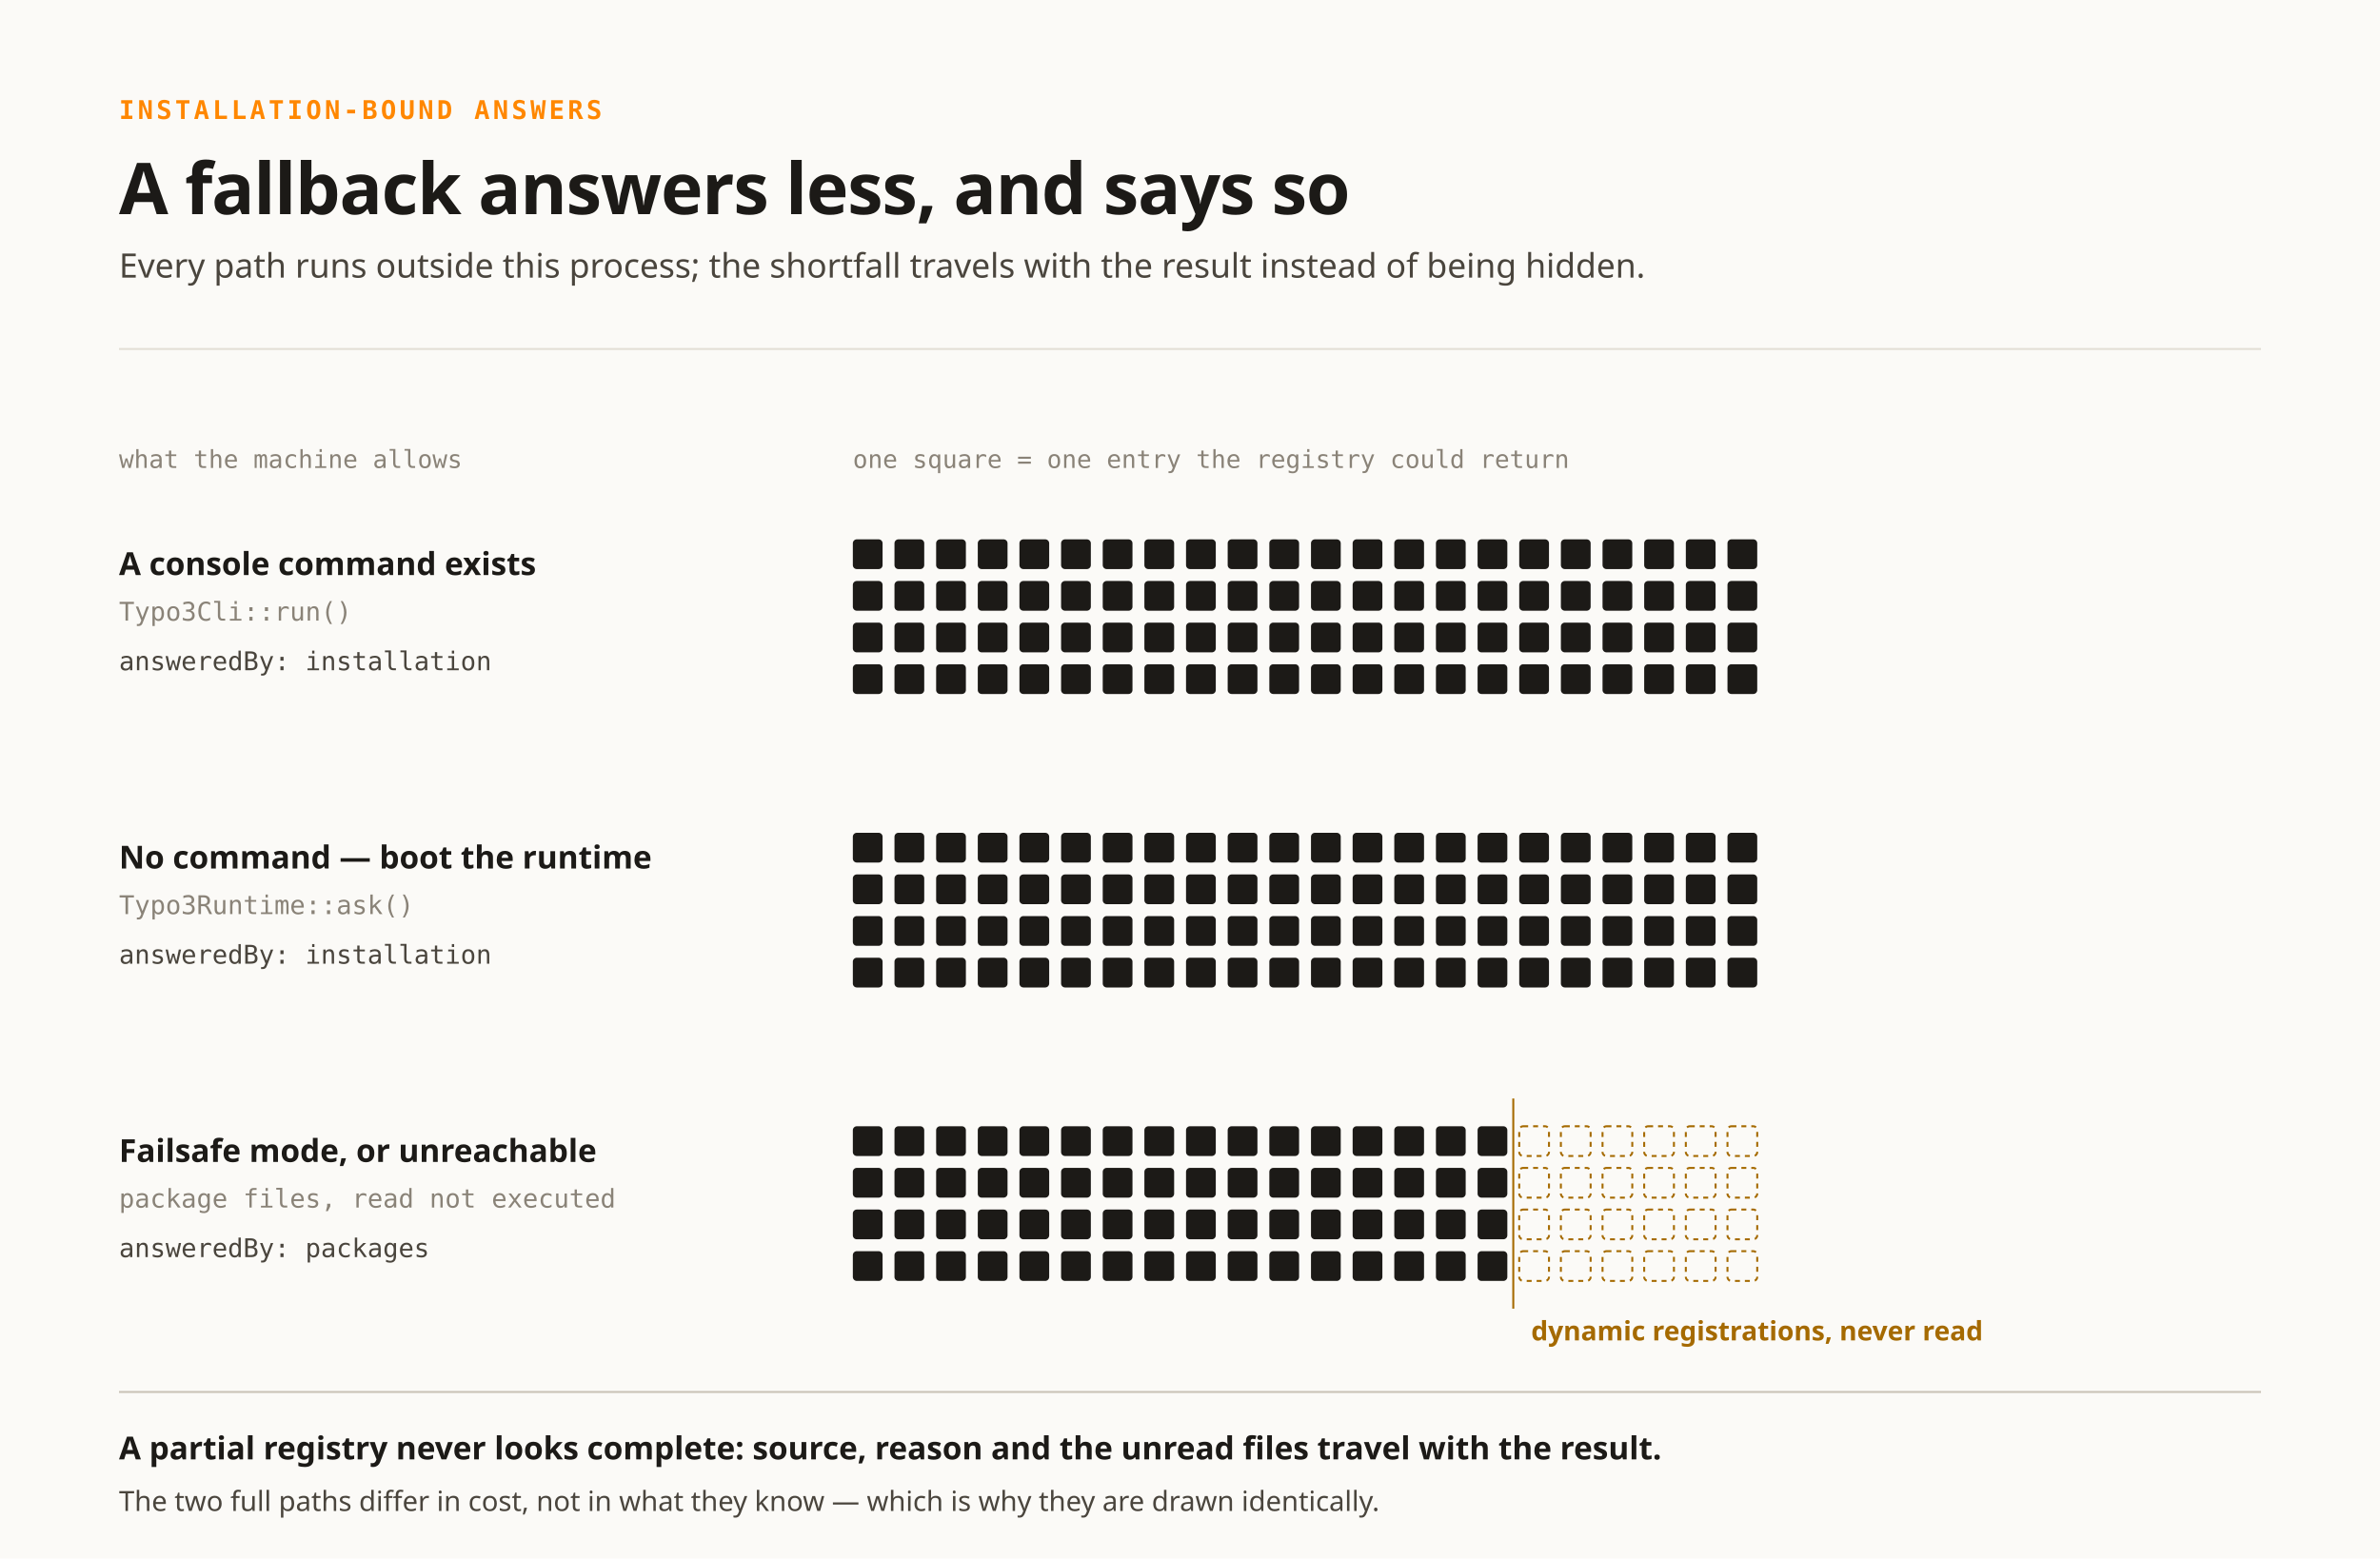
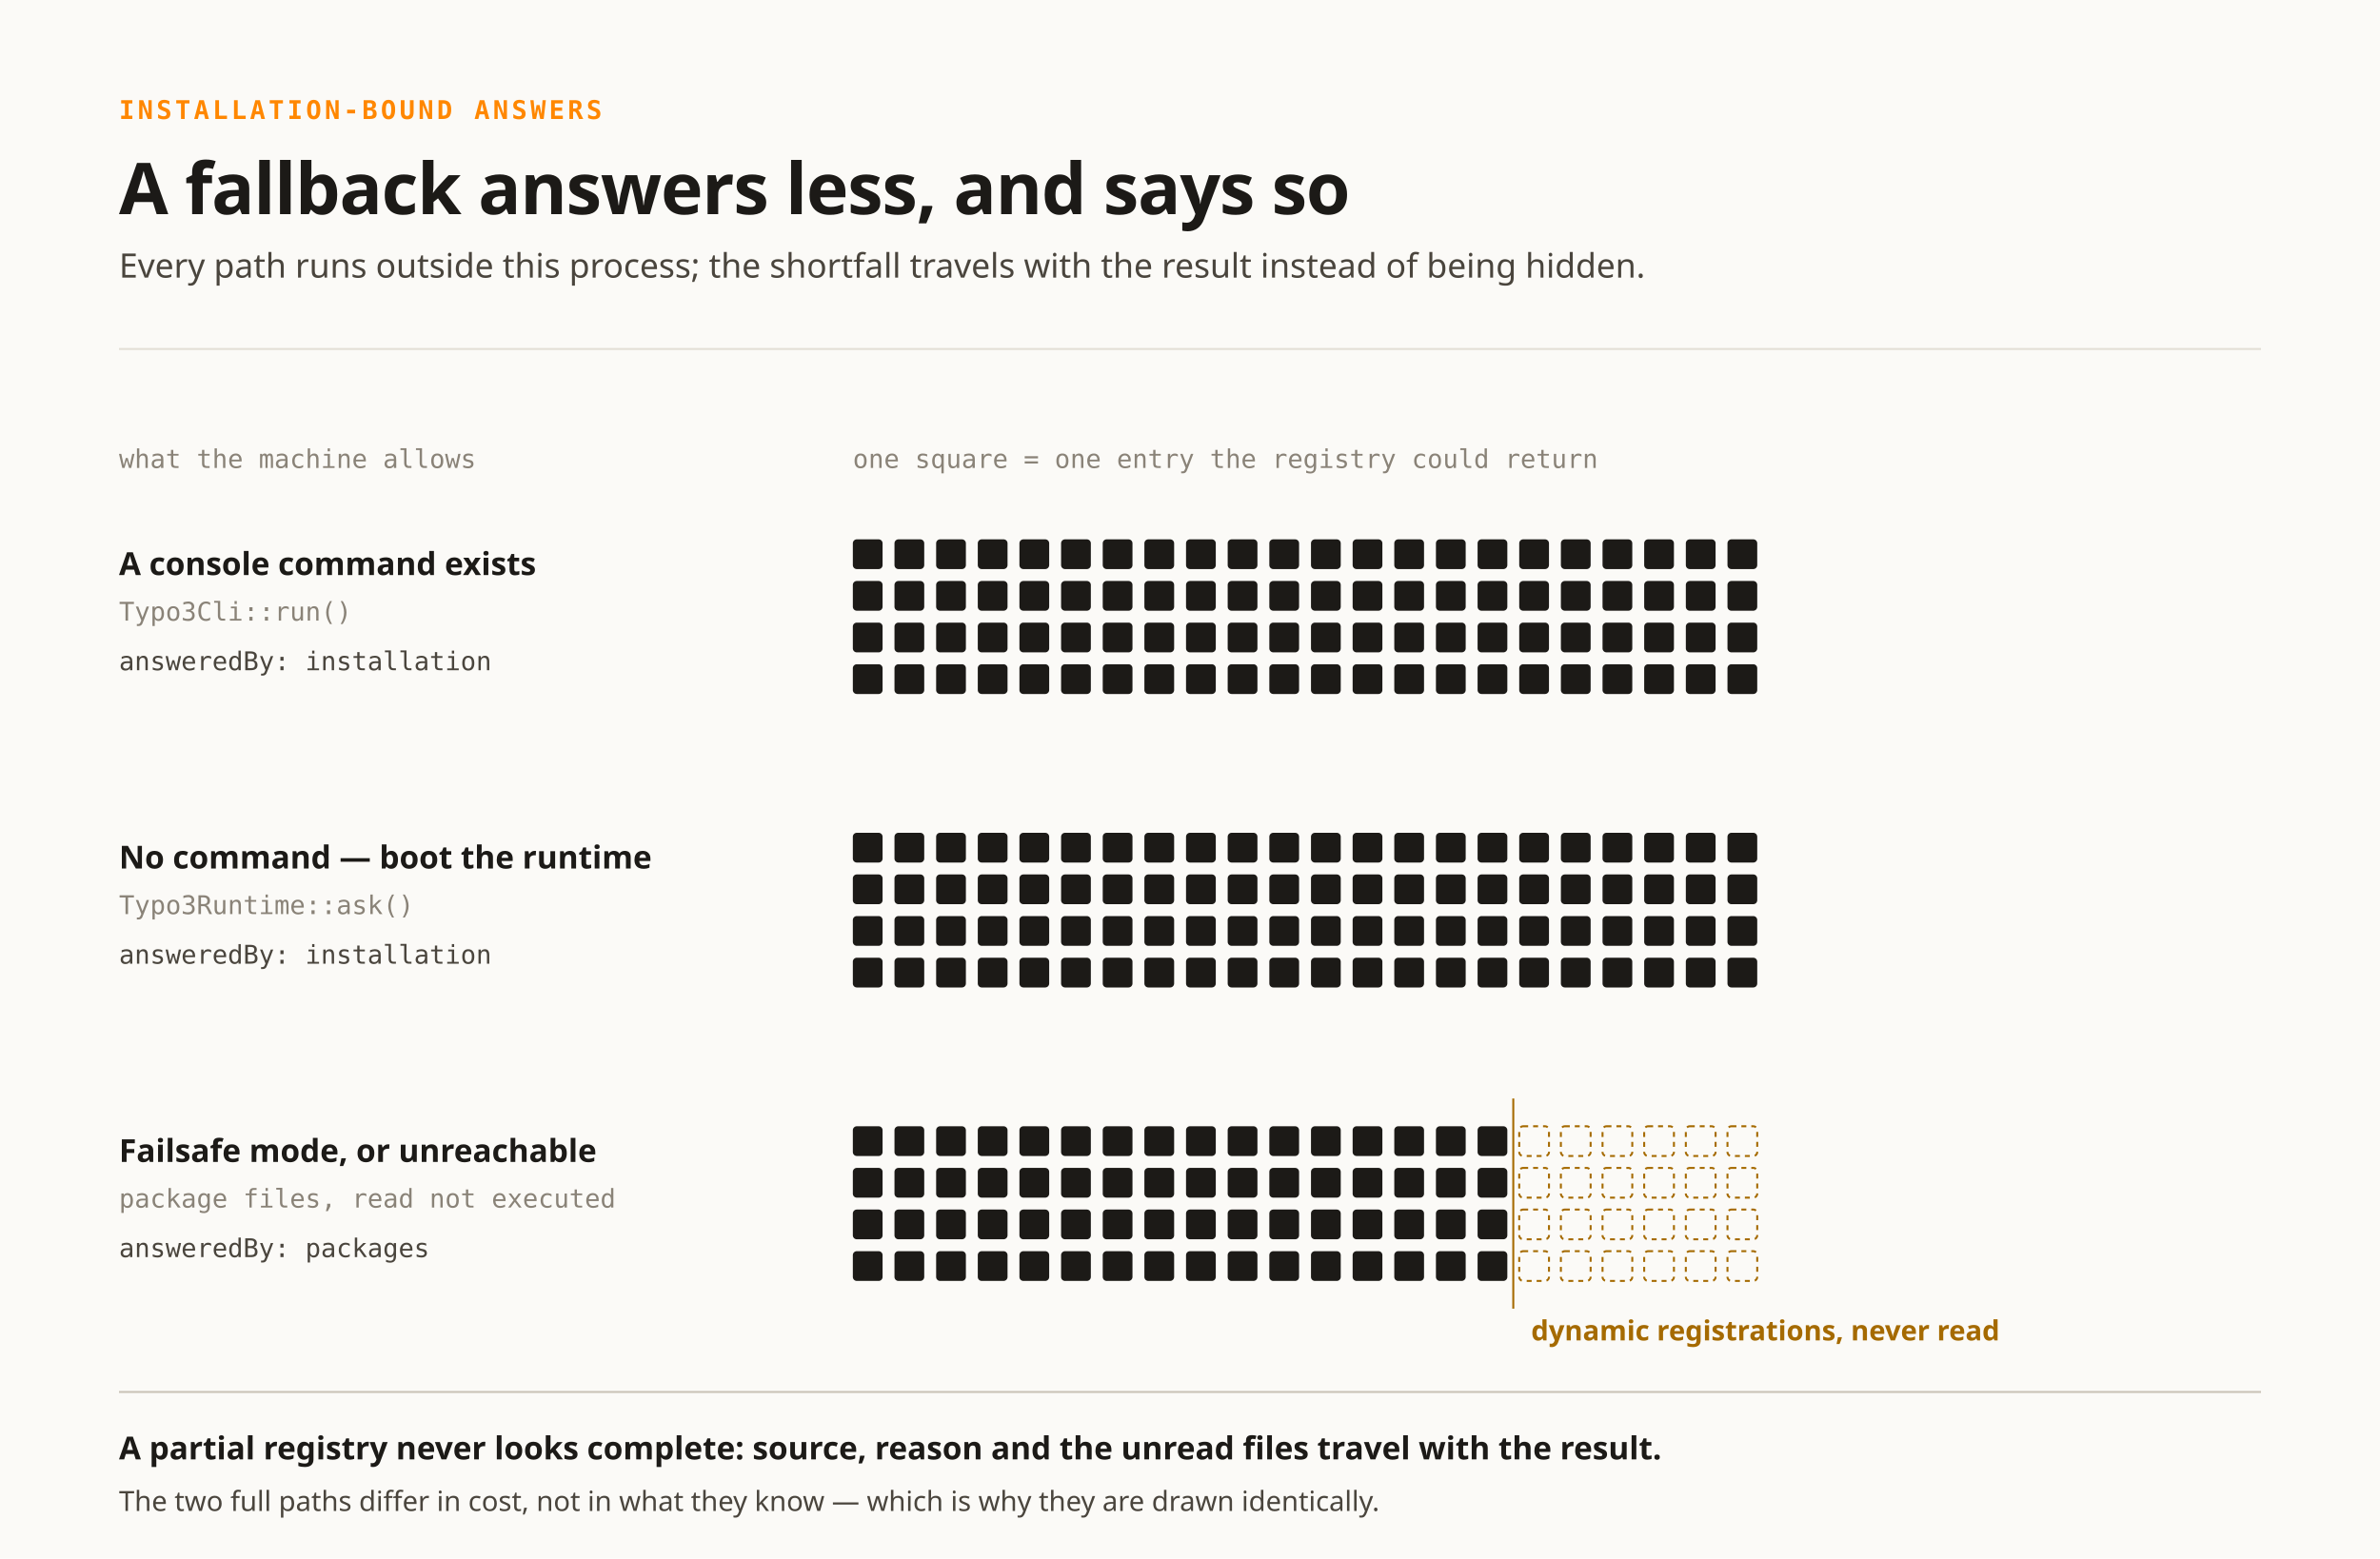
<svg xmlns="http://www.w3.org/2000/svg" width="1200" height="786" viewBox="0 0 1200 786" role="img" aria-labelledby="fb-t fb-d">
  <rect width="1200" height="786" fill="#FBFAF7" />
  <text x="60" y="60" fill="#FF8700" font-family="'Source Code Pro',ui-monospace,monospace" font-size="13" font-weight="600" letter-spacing="1.6">INSTALLATION-BOUND ANSWERS</text>
  <text x="60" y="108" fill="#1C1A17" font-family="'Source Sans 3',system-ui,sans-serif" font-size="36" font-weight="700" letter-spacing="-0.5">A fallback answers less, and says so</text>
  <text x="60" y="140" fill="#4A453D" font-family="'Source Sans 3',system-ui,sans-serif" font-size="17">Every path runs outside this process; the shortfall travels with the result instead of being hidden.</text>
  <line x1="60" y1="176" x2="1140" y2="176" stroke="#E3DFD6" stroke-width="1" />
-   <text x="60" y="236" fill="#8A8378" font-family="'Source Code Pro',ui-monospace,monospace" font-size="12.5">what the machine allows</text>
-   <text x="430" y="236" fill="#8A8378" font-family="'Source Code Pro',ui-monospace,monospace" font-size="12.5">one square = one entry the registry could return</text>
+   <text x="60" y="236" fill="#8A8378" font-family="'Source Code Pro',ui-monospace,monospace" font-size="13">what the machine allows</text>
+   <text x="430" y="236" fill="#8A8378" font-family="'Source Code Pro',ui-monospace,monospace" font-size="13">one square = one entry the registry could return</text>
  <text x="60" y="290" fill="#1C1A17" font-family="'Source Sans 3',system-ui,sans-serif" font-size="16" font-weight="600">A console command exists</text>
  <text x="60" y="313" fill="#8A8378" font-family="'Source Code Pro',ui-monospace,monospace" font-size="13">Typo3Cli::run()</text>
  <text x="60" y="338" fill="#4A453D" font-family="'Source Code Pro',ui-monospace,monospace" font-size="13">answeredBy: installation</text>
  <rect x="430" y="272" width="15" height="15" rx="2" fill="#1C1A17" />
  <rect x="451" y="272" width="15" height="15" rx="2" fill="#1C1A17" />
  <rect x="472" y="272" width="15" height="15" rx="2" fill="#1C1A17" />
  <rect x="493" y="272" width="15" height="15" rx="2" fill="#1C1A17" />
  <rect x="514" y="272" width="15" height="15" rx="2" fill="#1C1A17" />
  <rect x="535" y="272" width="15" height="15" rx="2" fill="#1C1A17" />
  <rect x="556" y="272" width="15" height="15" rx="2" fill="#1C1A17" />
  <rect x="577" y="272" width="15" height="15" rx="2" fill="#1C1A17" />
  <rect x="598" y="272" width="15" height="15" rx="2" fill="#1C1A17" />
  <rect x="619" y="272" width="15" height="15" rx="2" fill="#1C1A17" />
  <rect x="640" y="272" width="15" height="15" rx="2" fill="#1C1A17" />
  <rect x="661" y="272" width="15" height="15" rx="2" fill="#1C1A17" />
  <rect x="682" y="272" width="15" height="15" rx="2" fill="#1C1A17" />
  <rect x="703" y="272" width="15" height="15" rx="2" fill="#1C1A17" />
  <rect x="724" y="272" width="15" height="15" rx="2" fill="#1C1A17" />
  <rect x="745" y="272" width="15" height="15" rx="2" fill="#1C1A17" />
  <rect x="766" y="272" width="15" height="15" rx="2" fill="#1C1A17" />
  <rect x="787" y="272" width="15" height="15" rx="2" fill="#1C1A17" />
  <rect x="808" y="272" width="15" height="15" rx="2" fill="#1C1A17" />
  <rect x="829" y="272" width="15" height="15" rx="2" fill="#1C1A17" />
  <rect x="850" y="272" width="15" height="15" rx="2" fill="#1C1A17" />
  <rect x="871" y="272" width="15" height="15" rx="2" fill="#1C1A17" />
  <rect x="430" y="293" width="15" height="15" rx="2" fill="#1C1A17" />
  <rect x="451" y="293" width="15" height="15" rx="2" fill="#1C1A17" />
  <rect x="472" y="293" width="15" height="15" rx="2" fill="#1C1A17" />
  <rect x="493" y="293" width="15" height="15" rx="2" fill="#1C1A17" />
  <rect x="514" y="293" width="15" height="15" rx="2" fill="#1C1A17" />
  <rect x="535" y="293" width="15" height="15" rx="2" fill="#1C1A17" />
  <rect x="556" y="293" width="15" height="15" rx="2" fill="#1C1A17" />
  <rect x="577" y="293" width="15" height="15" rx="2" fill="#1C1A17" />
  <rect x="598" y="293" width="15" height="15" rx="2" fill="#1C1A17" />
  <rect x="619" y="293" width="15" height="15" rx="2" fill="#1C1A17" />
  <rect x="640" y="293" width="15" height="15" rx="2" fill="#1C1A17" />
  <rect x="661" y="293" width="15" height="15" rx="2" fill="#1C1A17" />
  <rect x="682" y="293" width="15" height="15" rx="2" fill="#1C1A17" />
  <rect x="703" y="293" width="15" height="15" rx="2" fill="#1C1A17" />
  <rect x="724" y="293" width="15" height="15" rx="2" fill="#1C1A17" />
  <rect x="745" y="293" width="15" height="15" rx="2" fill="#1C1A17" />
  <rect x="766" y="293" width="15" height="15" rx="2" fill="#1C1A17" />
  <rect x="787" y="293" width="15" height="15" rx="2" fill="#1C1A17" />
  <rect x="808" y="293" width="15" height="15" rx="2" fill="#1C1A17" />
  <rect x="829" y="293" width="15" height="15" rx="2" fill="#1C1A17" />
  <rect x="850" y="293" width="15" height="15" rx="2" fill="#1C1A17" />
  <rect x="871" y="293" width="15" height="15" rx="2" fill="#1C1A17" />
  <rect x="430" y="314" width="15" height="15" rx="2" fill="#1C1A17" />
  <rect x="451" y="314" width="15" height="15" rx="2" fill="#1C1A17" />
  <rect x="472" y="314" width="15" height="15" rx="2" fill="#1C1A17" />
  <rect x="493" y="314" width="15" height="15" rx="2" fill="#1C1A17" />
  <rect x="514" y="314" width="15" height="15" rx="2" fill="#1C1A17" />
  <rect x="535" y="314" width="15" height="15" rx="2" fill="#1C1A17" />
  <rect x="556" y="314" width="15" height="15" rx="2" fill="#1C1A17" />
  <rect x="577" y="314" width="15" height="15" rx="2" fill="#1C1A17" />
  <rect x="598" y="314" width="15" height="15" rx="2" fill="#1C1A17" />
  <rect x="619" y="314" width="15" height="15" rx="2" fill="#1C1A17" />
  <rect x="640" y="314" width="15" height="15" rx="2" fill="#1C1A17" />
  <rect x="661" y="314" width="15" height="15" rx="2" fill="#1C1A17" />
  <rect x="682" y="314" width="15" height="15" rx="2" fill="#1C1A17" />
  <rect x="703" y="314" width="15" height="15" rx="2" fill="#1C1A17" />
  <rect x="724" y="314" width="15" height="15" rx="2" fill="#1C1A17" />
  <rect x="745" y="314" width="15" height="15" rx="2" fill="#1C1A17" />
  <rect x="766" y="314" width="15" height="15" rx="2" fill="#1C1A17" />
  <rect x="787" y="314" width="15" height="15" rx="2" fill="#1C1A17" />
  <rect x="808" y="314" width="15" height="15" rx="2" fill="#1C1A17" />
  <rect x="829" y="314" width="15" height="15" rx="2" fill="#1C1A17" />
  <rect x="850" y="314" width="15" height="15" rx="2" fill="#1C1A17" />
  <rect x="871" y="314" width="15" height="15" rx="2" fill="#1C1A17" />
  <rect x="430" y="335" width="15" height="15" rx="2" fill="#1C1A17" />
  <rect x="451" y="335" width="15" height="15" rx="2" fill="#1C1A17" />
  <rect x="472" y="335" width="15" height="15" rx="2" fill="#1C1A17" />
  <rect x="493" y="335" width="15" height="15" rx="2" fill="#1C1A17" />
  <rect x="514" y="335" width="15" height="15" rx="2" fill="#1C1A17" />
  <rect x="535" y="335" width="15" height="15" rx="2" fill="#1C1A17" />
  <rect x="556" y="335" width="15" height="15" rx="2" fill="#1C1A17" />
  <rect x="577" y="335" width="15" height="15" rx="2" fill="#1C1A17" />
  <rect x="598" y="335" width="15" height="15" rx="2" fill="#1C1A17" />
  <rect x="619" y="335" width="15" height="15" rx="2" fill="#1C1A17" />
  <rect x="640" y="335" width="15" height="15" rx="2" fill="#1C1A17" />
  <rect x="661" y="335" width="15" height="15" rx="2" fill="#1C1A17" />
  <rect x="682" y="335" width="15" height="15" rx="2" fill="#1C1A17" />
  <rect x="703" y="335" width="15" height="15" rx="2" fill="#1C1A17" />
  <rect x="724" y="335" width="15" height="15" rx="2" fill="#1C1A17" />
  <rect x="745" y="335" width="15" height="15" rx="2" fill="#1C1A17" />
  <rect x="766" y="335" width="15" height="15" rx="2" fill="#1C1A17" />
  <rect x="787" y="335" width="15" height="15" rx="2" fill="#1C1A17" />
  <rect x="808" y="335" width="15" height="15" rx="2" fill="#1C1A17" />
  <rect x="829" y="335" width="15" height="15" rx="2" fill="#1C1A17" />
  <rect x="850" y="335" width="15" height="15" rx="2" fill="#1C1A17" />
  <rect x="871" y="335" width="15" height="15" rx="2" fill="#1C1A17" />
  <text x="60" y="438" fill="#1C1A17" font-family="'Source Sans 3',system-ui,sans-serif" font-size="16" font-weight="600">No command — boot the runtime</text>
  <text x="60" y="461" fill="#8A8378" font-family="'Source Code Pro',ui-monospace,monospace" font-size="13">Typo3Runtime::ask()</text>
  <text x="60" y="486" fill="#4A453D" font-family="'Source Code Pro',ui-monospace,monospace" font-size="13">answeredBy: installation</text>
  <rect x="430" y="420" width="15" height="15" rx="2" fill="#1C1A17" />
  <rect x="451" y="420" width="15" height="15" rx="2" fill="#1C1A17" />
  <rect x="472" y="420" width="15" height="15" rx="2" fill="#1C1A17" />
  <rect x="493" y="420" width="15" height="15" rx="2" fill="#1C1A17" />
  <rect x="514" y="420" width="15" height="15" rx="2" fill="#1C1A17" />
  <rect x="535" y="420" width="15" height="15" rx="2" fill="#1C1A17" />
  <rect x="556" y="420" width="15" height="15" rx="2" fill="#1C1A17" />
  <rect x="577" y="420" width="15" height="15" rx="2" fill="#1C1A17" />
  <rect x="598" y="420" width="15" height="15" rx="2" fill="#1C1A17" />
  <rect x="619" y="420" width="15" height="15" rx="2" fill="#1C1A17" />
  <rect x="640" y="420" width="15" height="15" rx="2" fill="#1C1A17" />
  <rect x="661" y="420" width="15" height="15" rx="2" fill="#1C1A17" />
  <rect x="682" y="420" width="15" height="15" rx="2" fill="#1C1A17" />
  <rect x="703" y="420" width="15" height="15" rx="2" fill="#1C1A17" />
  <rect x="724" y="420" width="15" height="15" rx="2" fill="#1C1A17" />
  <rect x="745" y="420" width="15" height="15" rx="2" fill="#1C1A17" />
  <rect x="766" y="420" width="15" height="15" rx="2" fill="#1C1A17" />
  <rect x="787" y="420" width="15" height="15" rx="2" fill="#1C1A17" />
  <rect x="808" y="420" width="15" height="15" rx="2" fill="#1C1A17" />
  <rect x="829" y="420" width="15" height="15" rx="2" fill="#1C1A17" />
  <rect x="850" y="420" width="15" height="15" rx="2" fill="#1C1A17" />
  <rect x="871" y="420" width="15" height="15" rx="2" fill="#1C1A17" />
  <rect x="430" y="441" width="15" height="15" rx="2" fill="#1C1A17" />
  <rect x="451" y="441" width="15" height="15" rx="2" fill="#1C1A17" />
  <rect x="472" y="441" width="15" height="15" rx="2" fill="#1C1A17" />
  <rect x="493" y="441" width="15" height="15" rx="2" fill="#1C1A17" />
  <rect x="514" y="441" width="15" height="15" rx="2" fill="#1C1A17" />
  <rect x="535" y="441" width="15" height="15" rx="2" fill="#1C1A17" />
  <rect x="556" y="441" width="15" height="15" rx="2" fill="#1C1A17" />
  <rect x="577" y="441" width="15" height="15" rx="2" fill="#1C1A17" />
  <rect x="598" y="441" width="15" height="15" rx="2" fill="#1C1A17" />
  <rect x="619" y="441" width="15" height="15" rx="2" fill="#1C1A17" />
  <rect x="640" y="441" width="15" height="15" rx="2" fill="#1C1A17" />
  <rect x="661" y="441" width="15" height="15" rx="2" fill="#1C1A17" />
  <rect x="682" y="441" width="15" height="15" rx="2" fill="#1C1A17" />
  <rect x="703" y="441" width="15" height="15" rx="2" fill="#1C1A17" />
  <rect x="724" y="441" width="15" height="15" rx="2" fill="#1C1A17" />
  <rect x="745" y="441" width="15" height="15" rx="2" fill="#1C1A17" />
  <rect x="766" y="441" width="15" height="15" rx="2" fill="#1C1A17" />
  <rect x="787" y="441" width="15" height="15" rx="2" fill="#1C1A17" />
  <rect x="808" y="441" width="15" height="15" rx="2" fill="#1C1A17" />
  <rect x="829" y="441" width="15" height="15" rx="2" fill="#1C1A17" />
  <rect x="850" y="441" width="15" height="15" rx="2" fill="#1C1A17" />
  <rect x="871" y="441" width="15" height="15" rx="2" fill="#1C1A17" />
  <rect x="430" y="462" width="15" height="15" rx="2" fill="#1C1A17" />
  <rect x="451" y="462" width="15" height="15" rx="2" fill="#1C1A17" />
  <rect x="472" y="462" width="15" height="15" rx="2" fill="#1C1A17" />
  <rect x="493" y="462" width="15" height="15" rx="2" fill="#1C1A17" />
  <rect x="514" y="462" width="15" height="15" rx="2" fill="#1C1A17" />
  <rect x="535" y="462" width="15" height="15" rx="2" fill="#1C1A17" />
  <rect x="556" y="462" width="15" height="15" rx="2" fill="#1C1A17" />
  <rect x="577" y="462" width="15" height="15" rx="2" fill="#1C1A17" />
  <rect x="598" y="462" width="15" height="15" rx="2" fill="#1C1A17" />
  <rect x="619" y="462" width="15" height="15" rx="2" fill="#1C1A17" />
  <rect x="640" y="462" width="15" height="15" rx="2" fill="#1C1A17" />
  <rect x="661" y="462" width="15" height="15" rx="2" fill="#1C1A17" />
  <rect x="682" y="462" width="15" height="15" rx="2" fill="#1C1A17" />
  <rect x="703" y="462" width="15" height="15" rx="2" fill="#1C1A17" />
  <rect x="724" y="462" width="15" height="15" rx="2" fill="#1C1A17" />
  <rect x="745" y="462" width="15" height="15" rx="2" fill="#1C1A17" />
  <rect x="766" y="462" width="15" height="15" rx="2" fill="#1C1A17" />
  <rect x="787" y="462" width="15" height="15" rx="2" fill="#1C1A17" />
  <rect x="808" y="462" width="15" height="15" rx="2" fill="#1C1A17" />
  <rect x="829" y="462" width="15" height="15" rx="2" fill="#1C1A17" />
  <rect x="850" y="462" width="15" height="15" rx="2" fill="#1C1A17" />
  <rect x="871" y="462" width="15" height="15" rx="2" fill="#1C1A17" />
  <rect x="430" y="483" width="15" height="15" rx="2" fill="#1C1A17" />
  <rect x="451" y="483" width="15" height="15" rx="2" fill="#1C1A17" />
  <rect x="472" y="483" width="15" height="15" rx="2" fill="#1C1A17" />
  <rect x="493" y="483" width="15" height="15" rx="2" fill="#1C1A17" />
  <rect x="514" y="483" width="15" height="15" rx="2" fill="#1C1A17" />
  <rect x="535" y="483" width="15" height="15" rx="2" fill="#1C1A17" />
  <rect x="556" y="483" width="15" height="15" rx="2" fill="#1C1A17" />
  <rect x="577" y="483" width="15" height="15" rx="2" fill="#1C1A17" />
  <rect x="598" y="483" width="15" height="15" rx="2" fill="#1C1A17" />
  <rect x="619" y="483" width="15" height="15" rx="2" fill="#1C1A17" />
  <rect x="640" y="483" width="15" height="15" rx="2" fill="#1C1A17" />
  <rect x="661" y="483" width="15" height="15" rx="2" fill="#1C1A17" />
  <rect x="682" y="483" width="15" height="15" rx="2" fill="#1C1A17" />
  <rect x="703" y="483" width="15" height="15" rx="2" fill="#1C1A17" />
  <rect x="724" y="483" width="15" height="15" rx="2" fill="#1C1A17" />
  <rect x="745" y="483" width="15" height="15" rx="2" fill="#1C1A17" />
  <rect x="766" y="483" width="15" height="15" rx="2" fill="#1C1A17" />
  <rect x="787" y="483" width="15" height="15" rx="2" fill="#1C1A17" />
  <rect x="808" y="483" width="15" height="15" rx="2" fill="#1C1A17" />
  <rect x="829" y="483" width="15" height="15" rx="2" fill="#1C1A17" />
  <rect x="850" y="483" width="15" height="15" rx="2" fill="#1C1A17" />
  <rect x="871" y="483" width="15" height="15" rx="2" fill="#1C1A17" />
  <text x="60" y="586" fill="#1C1A17" font-family="'Source Sans 3',system-ui,sans-serif" font-size="16" font-weight="600">Failsafe mode, or unreachable</text>
  <text x="60" y="609" fill="#8A8378" font-family="'Source Code Pro',ui-monospace,monospace" font-size="13">package files, read not executed</text>
  <text x="60" y="634" fill="#4A453D" font-family="'Source Code Pro',ui-monospace,monospace" font-size="13">answeredBy: packages</text>
  <rect x="430" y="568" width="15" height="15" rx="2" fill="#1C1A17" />
  <rect x="451" y="568" width="15" height="15" rx="2" fill="#1C1A17" />
  <rect x="472" y="568" width="15" height="15" rx="2" fill="#1C1A17" />
  <rect x="493" y="568" width="15" height="15" rx="2" fill="#1C1A17" />
  <rect x="514" y="568" width="15" height="15" rx="2" fill="#1C1A17" />
  <rect x="535" y="568" width="15" height="15" rx="2" fill="#1C1A17" />
  <rect x="556" y="568" width="15" height="15" rx="2" fill="#1C1A17" />
  <rect x="577" y="568" width="15" height="15" rx="2" fill="#1C1A17" />
  <rect x="598" y="568" width="15" height="15" rx="2" fill="#1C1A17" />
  <rect x="619" y="568" width="15" height="15" rx="2" fill="#1C1A17" />
  <rect x="640" y="568" width="15" height="15" rx="2" fill="#1C1A17" />
  <rect x="661" y="568" width="15" height="15" rx="2" fill="#1C1A17" />
  <rect x="682" y="568" width="15" height="15" rx="2" fill="#1C1A17" />
  <rect x="703" y="568" width="15" height="15" rx="2" fill="#1C1A17" />
  <rect x="724" y="568" width="15" height="15" rx="2" fill="#1C1A17" />
  <rect x="745" y="568" width="15" height="15" rx="2" fill="#1C1A17" />
  <rect x="766" y="568" width="15" height="15" rx="2" fill="none" stroke="#A56A00" stroke-width="1" stroke-dasharray="2.5 2.5" />
  <rect x="787" y="568" width="15" height="15" rx="2" fill="none" stroke="#A56A00" stroke-width="1" stroke-dasharray="2.5 2.5" />
  <rect x="808" y="568" width="15" height="15" rx="2" fill="none" stroke="#A56A00" stroke-width="1" stroke-dasharray="2.5 2.5" />
  <rect x="829" y="568" width="15" height="15" rx="2" fill="none" stroke="#A56A00" stroke-width="1" stroke-dasharray="2.5 2.5" />
  <rect x="850" y="568" width="15" height="15" rx="2" fill="none" stroke="#A56A00" stroke-width="1" stroke-dasharray="2.5 2.5" />
  <rect x="871" y="568" width="15" height="15" rx="2" fill="none" stroke="#A56A00" stroke-width="1" stroke-dasharray="2.5 2.5" />
  <rect x="430" y="589" width="15" height="15" rx="2" fill="#1C1A17" />
  <rect x="451" y="589" width="15" height="15" rx="2" fill="#1C1A17" />
  <rect x="472" y="589" width="15" height="15" rx="2" fill="#1C1A17" />
  <rect x="493" y="589" width="15" height="15" rx="2" fill="#1C1A17" />
  <rect x="514" y="589" width="15" height="15" rx="2" fill="#1C1A17" />
  <rect x="535" y="589" width="15" height="15" rx="2" fill="#1C1A17" />
  <rect x="556" y="589" width="15" height="15" rx="2" fill="#1C1A17" />
  <rect x="577" y="589" width="15" height="15" rx="2" fill="#1C1A17" />
  <rect x="598" y="589" width="15" height="15" rx="2" fill="#1C1A17" />
  <rect x="619" y="589" width="15" height="15" rx="2" fill="#1C1A17" />
  <rect x="640" y="589" width="15" height="15" rx="2" fill="#1C1A17" />
  <rect x="661" y="589" width="15" height="15" rx="2" fill="#1C1A17" />
  <rect x="682" y="589" width="15" height="15" rx="2" fill="#1C1A17" />
  <rect x="703" y="589" width="15" height="15" rx="2" fill="#1C1A17" />
  <rect x="724" y="589" width="15" height="15" rx="2" fill="#1C1A17" />
  <rect x="745" y="589" width="15" height="15" rx="2" fill="#1C1A17" />
  <rect x="766" y="589" width="15" height="15" rx="2" fill="none" stroke="#A56A00" stroke-width="1" stroke-dasharray="2.5 2.5" />
  <rect x="787" y="589" width="15" height="15" rx="2" fill="none" stroke="#A56A00" stroke-width="1" stroke-dasharray="2.5 2.5" />
  <rect x="808" y="589" width="15" height="15" rx="2" fill="none" stroke="#A56A00" stroke-width="1" stroke-dasharray="2.5 2.5" />
  <rect x="829" y="589" width="15" height="15" rx="2" fill="none" stroke="#A56A00" stroke-width="1" stroke-dasharray="2.5 2.5" />
  <rect x="850" y="589" width="15" height="15" rx="2" fill="none" stroke="#A56A00" stroke-width="1" stroke-dasharray="2.5 2.5" />
  <rect x="871" y="589" width="15" height="15" rx="2" fill="none" stroke="#A56A00" stroke-width="1" stroke-dasharray="2.5 2.5" />
  <rect x="430" y="610" width="15" height="15" rx="2" fill="#1C1A17" />
  <rect x="451" y="610" width="15" height="15" rx="2" fill="#1C1A17" />
  <rect x="472" y="610" width="15" height="15" rx="2" fill="#1C1A17" />
  <rect x="493" y="610" width="15" height="15" rx="2" fill="#1C1A17" />
  <rect x="514" y="610" width="15" height="15" rx="2" fill="#1C1A17" />
  <rect x="535" y="610" width="15" height="15" rx="2" fill="#1C1A17" />
  <rect x="556" y="610" width="15" height="15" rx="2" fill="#1C1A17" />
  <rect x="577" y="610" width="15" height="15" rx="2" fill="#1C1A17" />
  <rect x="598" y="610" width="15" height="15" rx="2" fill="#1C1A17" />
  <rect x="619" y="610" width="15" height="15" rx="2" fill="#1C1A17" />
  <rect x="640" y="610" width="15" height="15" rx="2" fill="#1C1A17" />
  <rect x="661" y="610" width="15" height="15" rx="2" fill="#1C1A17" />
  <rect x="682" y="610" width="15" height="15" rx="2" fill="#1C1A17" />
  <rect x="703" y="610" width="15" height="15" rx="2" fill="#1C1A17" />
  <rect x="724" y="610" width="15" height="15" rx="2" fill="#1C1A17" />
  <rect x="745" y="610" width="15" height="15" rx="2" fill="#1C1A17" />
  <rect x="766" y="610" width="15" height="15" rx="2" fill="none" stroke="#A56A00" stroke-width="1" stroke-dasharray="2.5 2.5" />
  <rect x="787" y="610" width="15" height="15" rx="2" fill="none" stroke="#A56A00" stroke-width="1" stroke-dasharray="2.5 2.5" />
  <rect x="808" y="610" width="15" height="15" rx="2" fill="none" stroke="#A56A00" stroke-width="1" stroke-dasharray="2.5 2.5" />
  <rect x="829" y="610" width="15" height="15" rx="2" fill="none" stroke="#A56A00" stroke-width="1" stroke-dasharray="2.5 2.5" />
  <rect x="850" y="610" width="15" height="15" rx="2" fill="none" stroke="#A56A00" stroke-width="1" stroke-dasharray="2.5 2.5" />
  <rect x="871" y="610" width="15" height="15" rx="2" fill="none" stroke="#A56A00" stroke-width="1" stroke-dasharray="2.5 2.5" />
  <rect x="430" y="631" width="15" height="15" rx="2" fill="#1C1A17" />
  <rect x="451" y="631" width="15" height="15" rx="2" fill="#1C1A17" />
  <rect x="472" y="631" width="15" height="15" rx="2" fill="#1C1A17" />
  <rect x="493" y="631" width="15" height="15" rx="2" fill="#1C1A17" />
  <rect x="514" y="631" width="15" height="15" rx="2" fill="#1C1A17" />
  <rect x="535" y="631" width="15" height="15" rx="2" fill="#1C1A17" />
  <rect x="556" y="631" width="15" height="15" rx="2" fill="#1C1A17" />
  <rect x="577" y="631" width="15" height="15" rx="2" fill="#1C1A17" />
  <rect x="598" y="631" width="15" height="15" rx="2" fill="#1C1A17" />
  <rect x="619" y="631" width="15" height="15" rx="2" fill="#1C1A17" />
  <rect x="640" y="631" width="15" height="15" rx="2" fill="#1C1A17" />
  <rect x="661" y="631" width="15" height="15" rx="2" fill="#1C1A17" />
  <rect x="682" y="631" width="15" height="15" rx="2" fill="#1C1A17" />
  <rect x="703" y="631" width="15" height="15" rx="2" fill="#1C1A17" />
  <rect x="724" y="631" width="15" height="15" rx="2" fill="#1C1A17" />
  <rect x="745" y="631" width="15" height="15" rx="2" fill="#1C1A17" />
  <rect x="766" y="631" width="15" height="15" rx="2" fill="none" stroke="#A56A00" stroke-width="1" stroke-dasharray="2.5 2.5" />
  <rect x="787" y="631" width="15" height="15" rx="2" fill="none" stroke="#A56A00" stroke-width="1" stroke-dasharray="2.5 2.5" />
  <rect x="808" y="631" width="15" height="15" rx="2" fill="none" stroke="#A56A00" stroke-width="1" stroke-dasharray="2.5 2.5" />
  <rect x="829" y="631" width="15" height="15" rx="2" fill="none" stroke="#A56A00" stroke-width="1" stroke-dasharray="2.5 2.5" />
  <rect x="850" y="631" width="15" height="15" rx="2" fill="none" stroke="#A56A00" stroke-width="1" stroke-dasharray="2.5 2.5" />
  <rect x="871" y="631" width="15" height="15" rx="2" fill="none" stroke="#A56A00" stroke-width="1" stroke-dasharray="2.5 2.5" />
  <line x1="763" y1="554" x2="763" y2="660" stroke="#A56A00" stroke-width="1" />
-   <text x="772" y="676" fill="#A56A00" font-family="'Source Sans 3',system-ui,sans-serif" font-size="13.5" font-weight="600">dynamic registrations, never read</text>
+   <text x="772" y="676" fill="#A56A00" font-family="'Source Sans 3',system-ui,sans-serif" font-size="14" font-weight="600">dynamic registrations, never read</text>
  <line x1="60" y1="702" x2="1140" y2="702" stroke="#C9C3B7" stroke-width="1" />
  <text x="60" y="736" fill="#1C1A17" font-family="'Source Sans 3',system-ui,sans-serif" font-size="16" font-weight="600">A partial registry never looks complete: source, reason and the unread files travel with the result.</text>
  <text x="60" y="762" fill="#4A453D" font-family="'Source Sans 3',system-ui,sans-serif" font-size="14">The two full paths differ in cost, not in what they know — which is why they are drawn identically.</text>
</svg>
